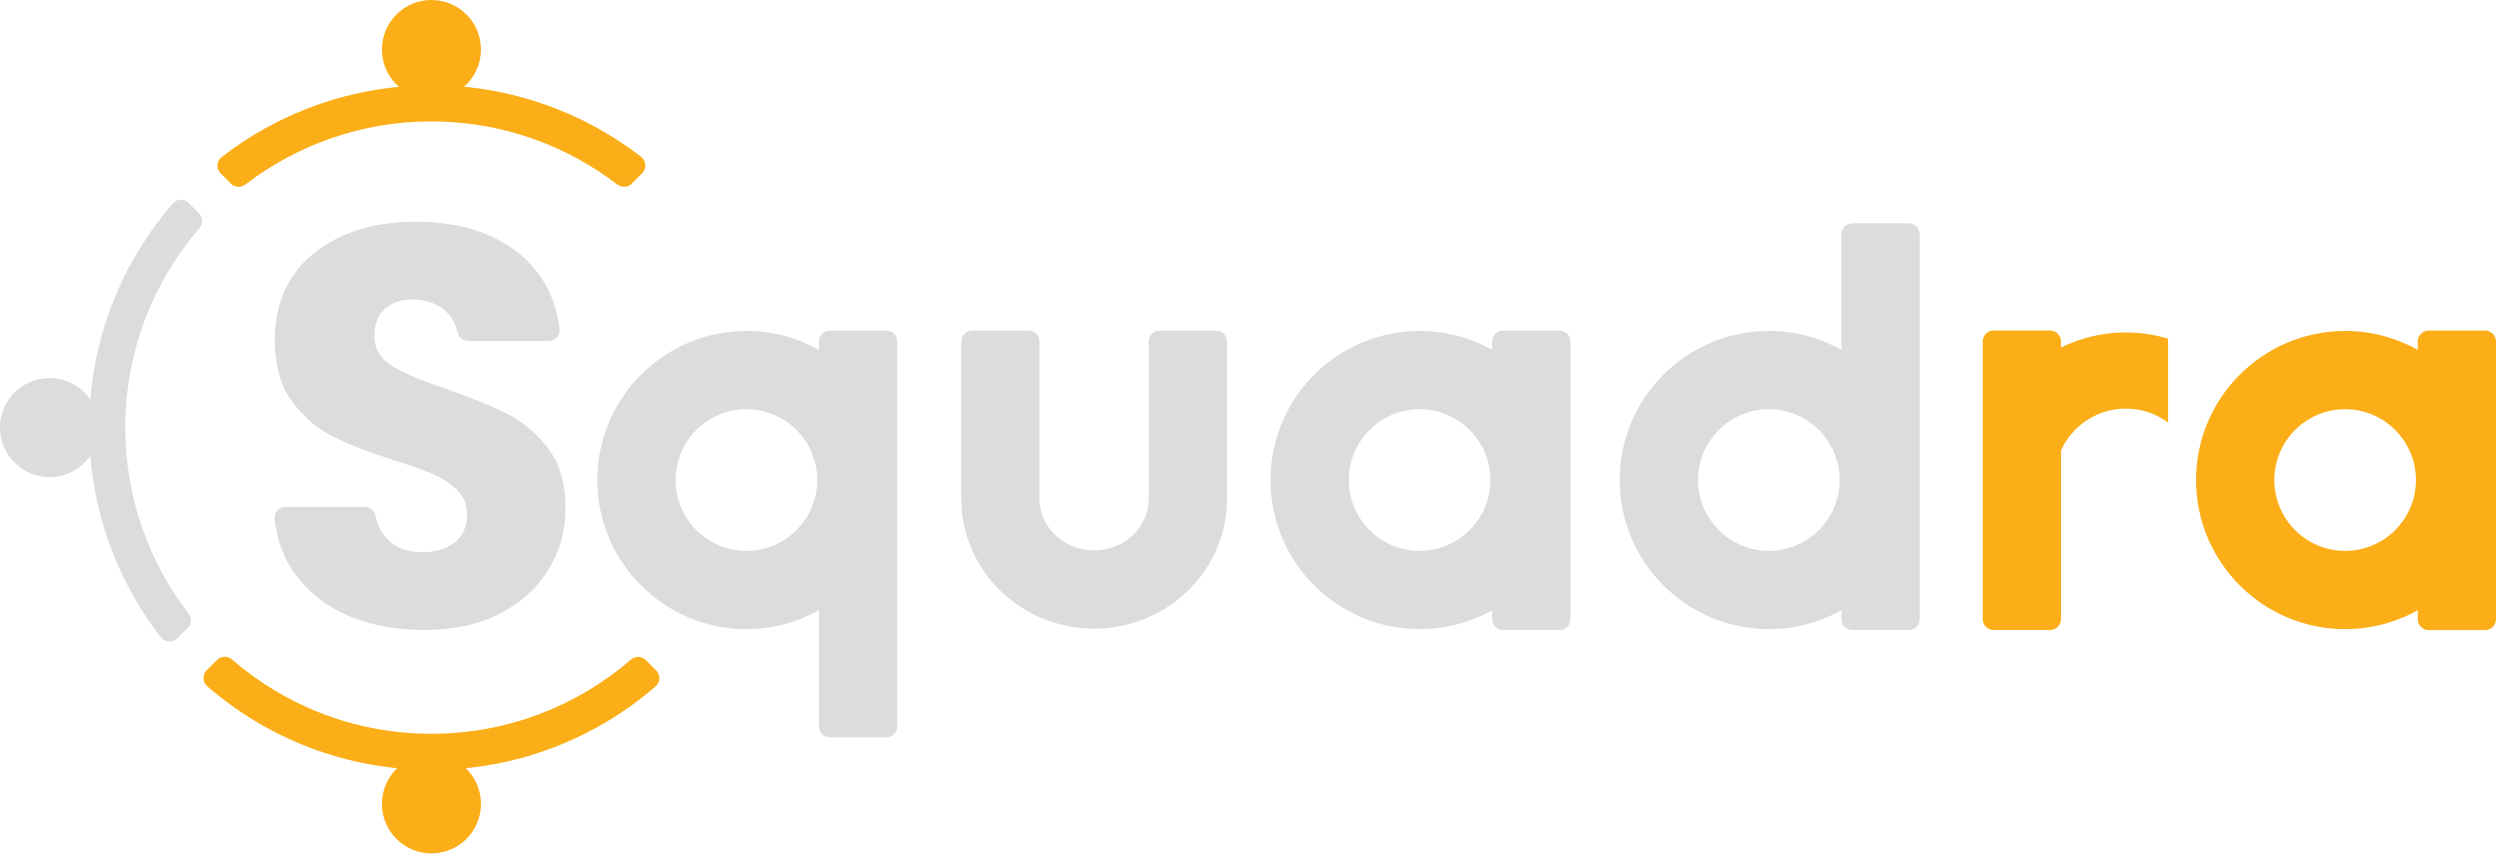
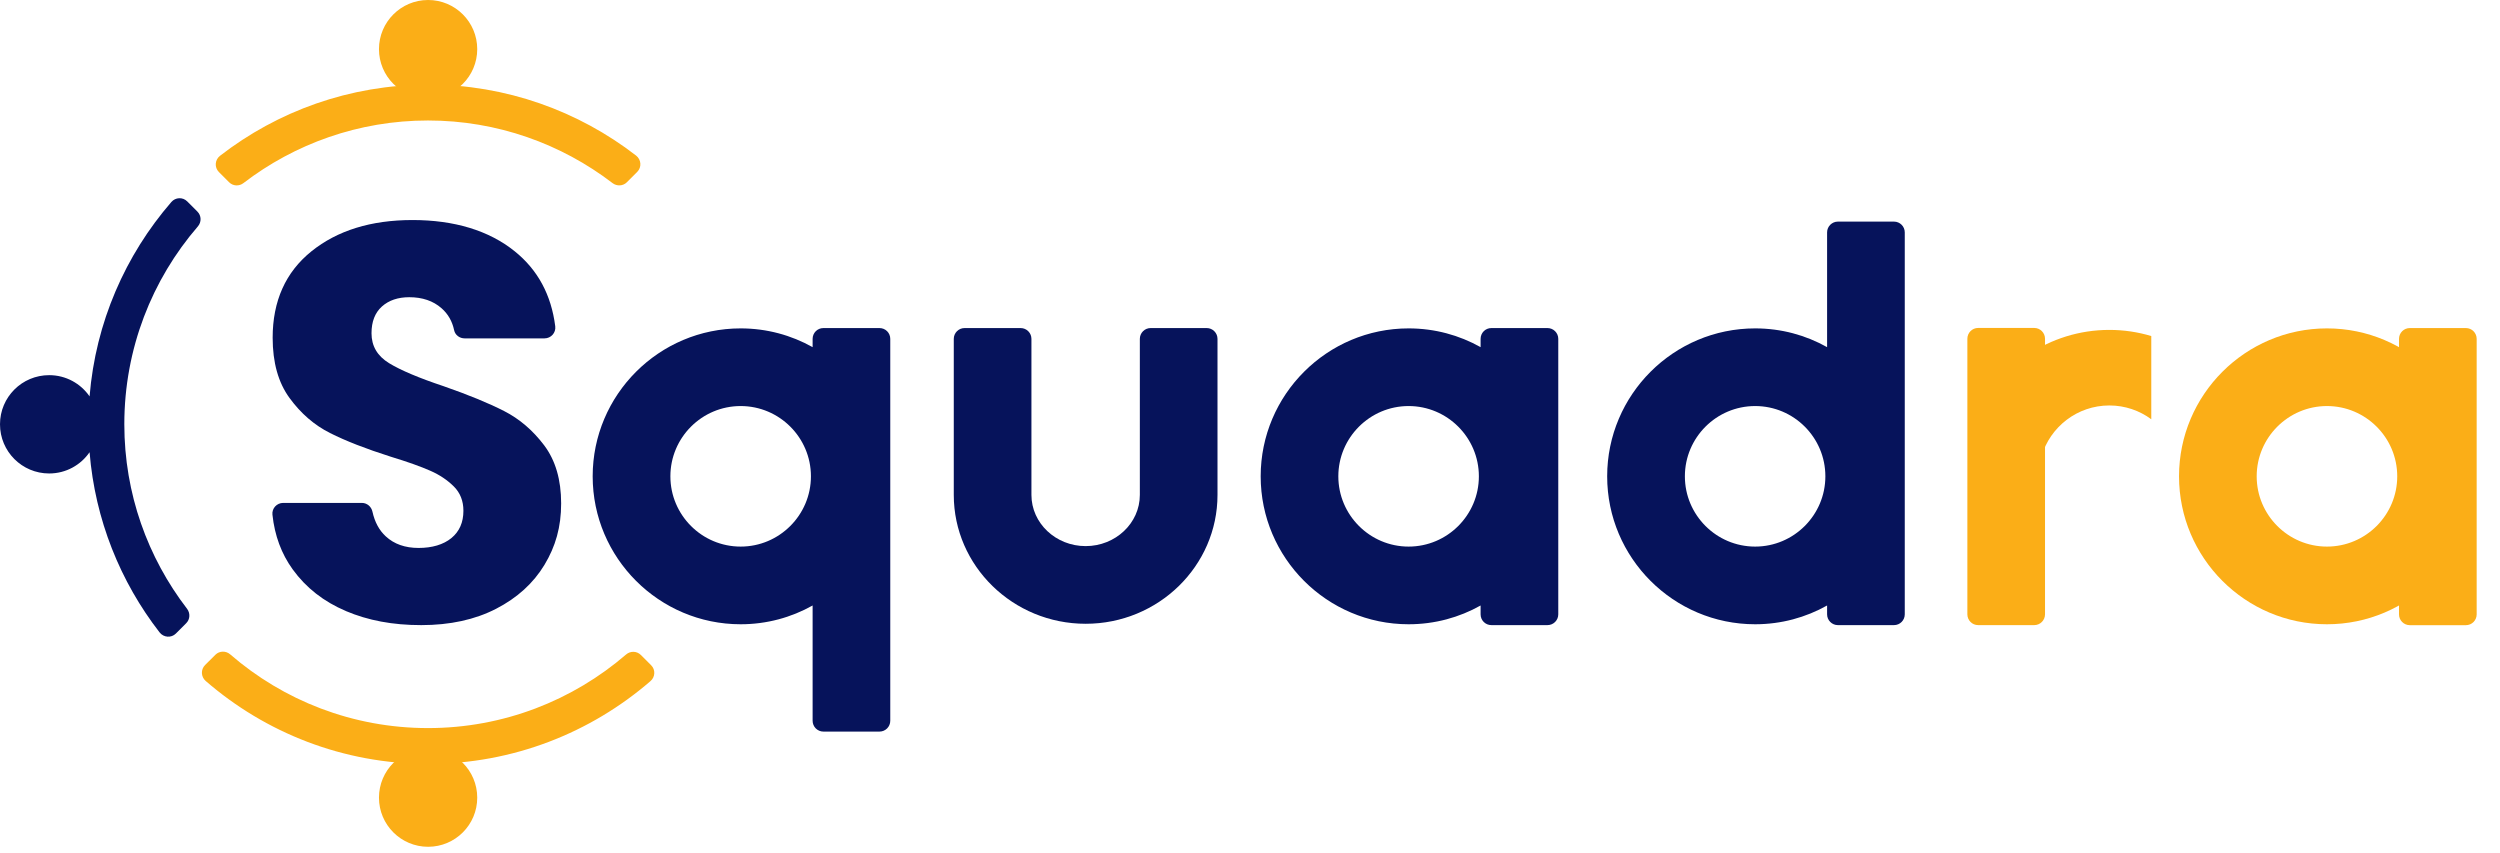
- <svg xmlns="http://www.w3.org/2000/svg" width="128" height="44" viewBox="0 0 128 44" fill="none">
+ <svg xmlns="http://www.w3.org/2000/svg" width="129" height="44" viewBox="0 0 129 44" fill="none">
  <path d="M22.087 4.369C18.044 4.369 14.32 5.741 11.353 8.039C11.086 8.245 11.056 8.638 11.295 8.877L11.824 9.406C12.024 9.606 12.339 9.62 12.561 9.448C15.202 7.424 18.508 6.217 22.084 6.217C25.66 6.217 28.969 7.427 31.607 9.448C31.833 9.62 32.147 9.603 32.345 9.406L32.882 8.869C33.121 8.629 33.09 8.237 32.823 8.028C29.857 5.735 26.125 4.363 22.084 4.363L22.087 4.369Z" fill="#FBAE17" />
  <path d="M22.09 5.07C23.49 5.07 24.625 3.935 24.625 2.535C24.625 1.135 23.49 0 22.09 0C20.69 0 19.555 1.135 19.555 2.535C19.555 3.935 20.69 5.07 22.09 5.07Z" fill="#FBAE17" />
  <path d="M33.067 33.795C32.858 33.587 32.527 33.581 32.305 33.773C29.561 36.136 25.985 37.569 22.089 37.569C18.193 37.569 14.622 36.141 11.878 33.765C11.656 33.573 11.325 33.578 11.116 33.784L10.582 34.316C10.351 34.547 10.367 34.922 10.612 35.137C13.69 37.805 17.7 39.419 22.089 39.419C26.477 39.419 30.488 37.805 33.565 35.145C33.813 34.931 33.83 34.555 33.599 34.327L33.067 33.795Z" fill="#FBAE17" />
  <path d="M22.09 43.694C23.49 43.694 24.625 42.559 24.625 41.159C24.625 39.759 23.49 38.623 22.09 38.623C20.69 38.623 19.555 39.759 19.555 41.159C19.555 42.559 20.69 43.694 22.09 43.694Z" fill="#FBAE17" />
-   <path d="M10.21 11.683C7.842 14.427 6.415 17.994 6.415 21.893C6.415 25.474 7.625 28.775 9.654 31.416C9.824 31.641 9.81 31.956 9.609 32.156L9.075 32.691C8.836 32.93 8.443 32.899 8.235 32.632C6.211 30.022 4.906 26.819 4.622 23.334C4.166 23.997 3.403 24.431 2.538 24.431C1.135 24.431 0 23.296 0 21.893C0 20.49 1.135 19.358 2.538 19.358C3.403 19.358 4.166 19.792 4.622 20.454C4.934 16.631 6.473 13.16 8.841 10.425C9.053 10.177 9.428 10.16 9.659 10.391L10.188 10.92C10.397 11.129 10.402 11.46 10.21 11.683Z" fill="#DCDCDC" />
-   <path d="M56.022 32.187C52.27 32.187 49.215 29.203 49.215 25.538V17.485C49.215 17.179 49.465 16.928 49.771 16.928H52.666C52.972 16.928 53.222 17.179 53.222 17.485V25.538C53.222 26.994 54.477 28.179 56.019 28.179C57.561 28.179 58.816 26.994 58.816 25.538V17.485C58.816 17.179 59.066 16.928 59.372 16.928H62.267C62.573 16.928 62.823 17.179 62.823 17.485V25.538C62.823 29.206 59.77 32.187 56.019 32.187H56.022Z" fill="#DCDCDC" />
-   <path d="M45.381 16.928H42.487C42.181 16.928 41.931 17.176 41.931 17.485V17.913C40.831 17.296 39.565 16.945 38.218 16.945C34.008 16.945 30.582 20.368 30.582 24.578C30.582 28.789 34.008 32.212 38.218 32.212C39.565 32.212 40.831 31.861 41.931 31.243V37.193C41.931 37.499 42.181 37.75 42.487 37.75H45.381C45.69 37.75 45.938 37.499 45.938 37.193V17.485C45.938 17.176 45.69 16.928 45.381 16.928ZM38.218 28.204C36.217 28.204 34.592 26.576 34.592 24.578C34.592 22.58 36.217 20.952 38.218 20.952C40.219 20.952 41.844 22.58 41.844 24.578C41.844 26.576 40.216 28.204 38.218 28.204Z" fill="#DCDCDC" />
-   <path d="M97.729 11.435H94.835C94.529 11.435 94.278 11.685 94.278 11.991V17.913C93.179 17.295 91.913 16.945 90.566 16.945C86.355 16.945 82.93 20.368 82.93 24.578C82.93 28.789 86.355 32.212 90.566 32.212C91.913 32.212 93.179 31.861 94.278 31.243V31.699C94.278 32.008 94.529 32.256 94.835 32.256H97.729C98.038 32.256 98.286 32.008 98.286 31.699V11.991C98.286 11.685 98.038 11.435 97.729 11.435ZM90.566 28.204C88.565 28.204 86.94 26.576 86.94 24.578C86.94 22.58 88.565 20.952 90.566 20.952C92.567 20.952 94.189 22.58 94.189 24.578C94.189 26.576 92.564 28.204 90.566 28.204Z" fill="#DCDCDC" />
+   <path d="M10.21 11.683C7.842 14.427 6.415 17.994 6.415 21.893C6.415 25.474 7.625 28.775 9.654 31.416C9.824 31.641 9.81 31.956 9.609 32.156L9.075 32.691C8.836 32.93 8.443 32.899 8.235 32.632C6.211 30.022 4.906 26.819 4.622 23.334C4.166 23.997 3.403 24.431 2.538 24.431C1.135 24.431 0 23.296 0 21.893C0 20.49 1.135 19.358 2.538 19.358C3.403 19.358 4.166 19.792 4.622 20.454C4.934 16.631 6.473 13.16 8.841 10.425C9.053 10.177 9.428 10.16 9.659 10.391L10.188 10.92C10.397 11.129 10.402 11.46 10.21 11.683Z" fill="#06135B" />
+   <path d="M56.022 32.187C52.27 32.187 49.215 29.203 49.215 25.538V17.485C49.215 17.179 49.465 16.928 49.771 16.928H52.666C52.972 16.928 53.222 17.179 53.222 17.485V25.538C53.222 26.994 54.477 28.179 56.019 28.179C57.561 28.179 58.816 26.994 58.816 25.538V17.485C58.816 17.179 59.066 16.928 59.372 16.928H62.267C62.573 16.928 62.823 17.179 62.823 17.485V25.538C62.823 29.206 59.77 32.187 56.019 32.187H56.022Z" fill="#06135B" />
+   <path d="M45.381 16.928H42.487C42.181 16.928 41.931 17.176 41.931 17.485V17.913C40.831 17.296 39.565 16.945 38.218 16.945C34.008 16.945 30.582 20.368 30.582 24.578C30.582 28.789 34.008 32.212 38.218 32.212C39.565 32.212 40.831 31.861 41.931 31.243V37.193C41.931 37.499 42.181 37.75 42.487 37.75H45.381C45.69 37.75 45.938 37.499 45.938 37.193V17.485C45.938 17.176 45.69 16.928 45.381 16.928ZM38.218 28.204C36.217 28.204 34.592 26.576 34.592 24.578C34.592 22.58 36.217 20.952 38.218 20.952C40.219 20.952 41.844 22.58 41.844 24.578C41.844 26.576 40.216 28.204 38.218 28.204Z" fill="#06135B" />
+   <path d="M97.729 11.435H94.835C94.529 11.435 94.278 11.685 94.278 11.991V17.913C93.179 17.295 91.913 16.945 90.566 16.945C86.355 16.945 82.93 20.368 82.93 24.578C82.93 28.789 86.355 32.212 90.566 32.212C91.913 32.212 93.179 31.861 94.278 31.243V31.699C94.278 32.008 94.529 32.256 94.835 32.256H97.729C98.038 32.256 98.286 32.008 98.286 31.699V11.991C98.286 11.685 98.038 11.435 97.729 11.435ZM90.566 28.204C88.565 28.204 86.94 26.576 86.94 24.578C86.94 22.58 88.565 20.952 90.566 20.952C92.567 20.952 94.189 22.58 94.189 24.578C94.189 26.576 92.564 28.204 90.566 28.204Z" fill="#06135B" />
  <path d="M104.966 16.922H102.072C101.765 16.922 101.516 17.172 101.516 17.479V31.699C101.516 32.007 101.765 32.256 102.072 32.256H104.966C105.274 32.256 105.523 32.007 105.523 31.699V17.479C105.523 17.172 105.274 16.922 104.966 16.922Z" fill="#FBAE17" />
-   <path d="M79.85 16.928H76.956C76.647 16.928 76.399 17.176 76.399 17.485V17.913C75.3 17.296 74.034 16.945 72.684 16.945C68.477 16.945 65.051 20.368 65.051 24.578C65.051 28.789 68.477 32.212 72.684 32.212C74.034 32.212 75.3 31.861 76.399 31.243V31.7C76.399 32.009 76.647 32.256 76.956 32.256H79.85C80.156 32.256 80.407 32.009 80.407 31.7V17.485C80.407 17.176 80.156 16.928 79.85 16.928ZM72.684 28.204C70.686 28.204 69.058 26.576 69.058 24.578C69.058 22.58 70.686 20.952 72.684 20.952C74.682 20.952 76.31 22.58 76.31 24.578C76.31 26.576 74.685 28.204 72.684 28.204Z" fill="#DCDCDC" />
+   <path d="M79.85 16.928H76.956C76.647 16.928 76.399 17.176 76.399 17.485V17.913C75.3 17.296 74.034 16.945 72.684 16.945C68.477 16.945 65.051 20.368 65.051 24.578C65.051 28.789 68.477 32.212 72.684 32.212C74.034 32.212 75.3 31.861 76.399 31.243V31.7C76.399 32.009 76.647 32.256 76.956 32.256H79.85C80.156 32.256 80.407 32.009 80.407 31.7V17.485C80.407 17.176 80.156 16.928 79.85 16.928ZM72.684 28.204C70.686 28.204 69.058 26.576 69.058 24.578C69.058 22.58 70.686 20.952 72.684 20.952C74.682 20.952 76.31 22.58 76.31 24.578C76.31 26.576 74.685 28.204 72.684 28.204Z" fill="#06135B" />
  <path d="M120.071 32.212C115.86 32.212 112.438 28.786 112.438 24.578C112.438 20.37 115.863 16.945 120.071 16.945C124.279 16.945 127.704 20.37 127.704 24.578C127.704 28.786 124.279 32.212 120.071 32.212ZM120.071 20.952C118.073 20.952 116.445 22.58 116.445 24.578C116.445 26.576 118.07 28.204 120.071 28.204C122.072 28.204 123.697 26.579 123.697 24.578C123.697 22.577 122.069 20.952 120.071 20.952Z" fill="#FBAE17" />
  <path d="M127.24 16.928H124.346C124.038 16.928 123.789 17.177 123.789 17.485V31.703C123.789 32.01 124.038 32.259 124.346 32.259H127.24C127.547 32.259 127.796 32.01 127.796 31.703V17.485C127.796 17.177 127.547 16.928 127.24 16.928Z" fill="#FBAE17" />
  <path d="M108.843 20.922C109.653 20.922 110.402 21.186 111.006 21.634V17.34C110.321 17.134 109.595 17.023 108.843 17.023C105.746 17.023 103.08 18.901 101.92 21.578C101.652 22.199 101.806 22.466 101.711 23.159L102.039 23.554H105.34C105.78 22.035 107.182 20.922 108.841 20.922H108.843Z" fill="#FBAE17" />
-   <path d="M17.851 31.53C16.704 31.046 15.789 30.328 15.102 29.379C14.523 28.577 14.172 27.637 14.058 26.557C14.022 26.231 14.286 25.95 14.612 25.95H18.672C18.939 25.95 19.162 26.142 19.218 26.401C19.337 26.938 19.565 27.364 19.908 27.678C20.339 28.076 20.904 28.274 21.6 28.274C22.295 28.274 22.877 28.104 23.292 27.765C23.706 27.425 23.912 26.955 23.912 26.354C23.912 25.85 23.748 25.433 23.42 25.104C23.091 24.776 22.688 24.503 22.206 24.292C21.728 24.08 21.046 23.835 20.161 23.565C18.884 23.159 17.84 22.753 17.03 22.344C16.22 21.937 15.525 21.336 14.943 20.54C14.361 19.747 14.069 18.709 14.069 17.429C14.069 15.531 14.737 14.042 16.07 12.968C17.406 11.894 19.142 11.354 21.288 11.354C23.433 11.354 25.226 11.891 26.561 12.968C27.75 13.925 28.445 15.214 28.651 16.839C28.693 17.17 28.429 17.46 28.098 17.46H23.973C23.717 17.46 23.486 17.29 23.433 17.039C23.336 16.578 23.119 16.199 22.782 15.904C22.351 15.525 21.794 15.336 21.118 15.336C20.537 15.336 20.066 15.495 19.707 15.815C19.351 16.135 19.17 16.594 19.17 17.195C19.17 17.855 19.471 18.367 20.072 18.737C20.673 19.104 21.613 19.502 22.891 19.928C24.168 20.373 25.206 20.799 26.008 21.208C26.806 21.614 27.497 22.207 28.081 22.981C28.663 23.757 28.955 24.753 28.955 25.975C28.955 27.197 28.668 28.193 28.095 29.145C27.521 30.094 26.689 30.851 25.599 31.413C24.508 31.975 23.219 32.256 21.736 32.256C20.253 32.256 18.992 32.014 17.846 31.53H17.851Z" fill="#DCDCDC" />
+   <path d="M17.851 31.53C16.704 31.046 15.789 30.328 15.102 29.379C14.523 28.577 14.172 27.637 14.058 26.557C14.022 26.231 14.286 25.95 14.612 25.95H18.672C18.939 25.95 19.162 26.142 19.218 26.401C19.337 26.938 19.565 27.364 19.908 27.678C20.339 28.076 20.904 28.274 21.6 28.274C22.295 28.274 22.877 28.104 23.292 27.765C23.706 27.425 23.912 26.955 23.912 26.354C23.912 25.85 23.748 25.433 23.42 25.104C23.091 24.776 22.688 24.503 22.206 24.292C21.728 24.08 21.046 23.835 20.161 23.565C18.884 23.159 17.84 22.753 17.03 22.344C16.22 21.937 15.525 21.336 14.943 20.54C14.361 19.747 14.069 18.709 14.069 17.429C14.069 15.531 14.737 14.042 16.07 12.968C17.406 11.894 19.142 11.354 21.288 11.354C23.433 11.354 25.226 11.891 26.561 12.968C27.75 13.925 28.445 15.214 28.651 16.839C28.693 17.17 28.429 17.46 28.098 17.46H23.973C23.717 17.46 23.486 17.29 23.433 17.039C23.336 16.578 23.119 16.199 22.782 15.904C22.351 15.525 21.794 15.336 21.118 15.336C20.537 15.336 20.066 15.495 19.707 15.815C19.351 16.135 19.17 16.594 19.17 17.195C19.17 17.855 19.471 18.367 20.072 18.737C20.673 19.104 21.613 19.502 22.891 19.928C24.168 20.373 25.206 20.799 26.008 21.208C26.806 21.614 27.497 22.207 28.081 22.981C28.663 23.757 28.955 24.753 28.955 25.975C28.955 27.197 28.668 28.193 28.095 29.145C27.521 30.094 26.689 30.851 25.599 31.413C24.508 31.975 23.219 32.256 21.736 32.256C20.253 32.256 18.992 32.014 17.846 31.53H17.851Z" fill="#06135B" />
</svg>
